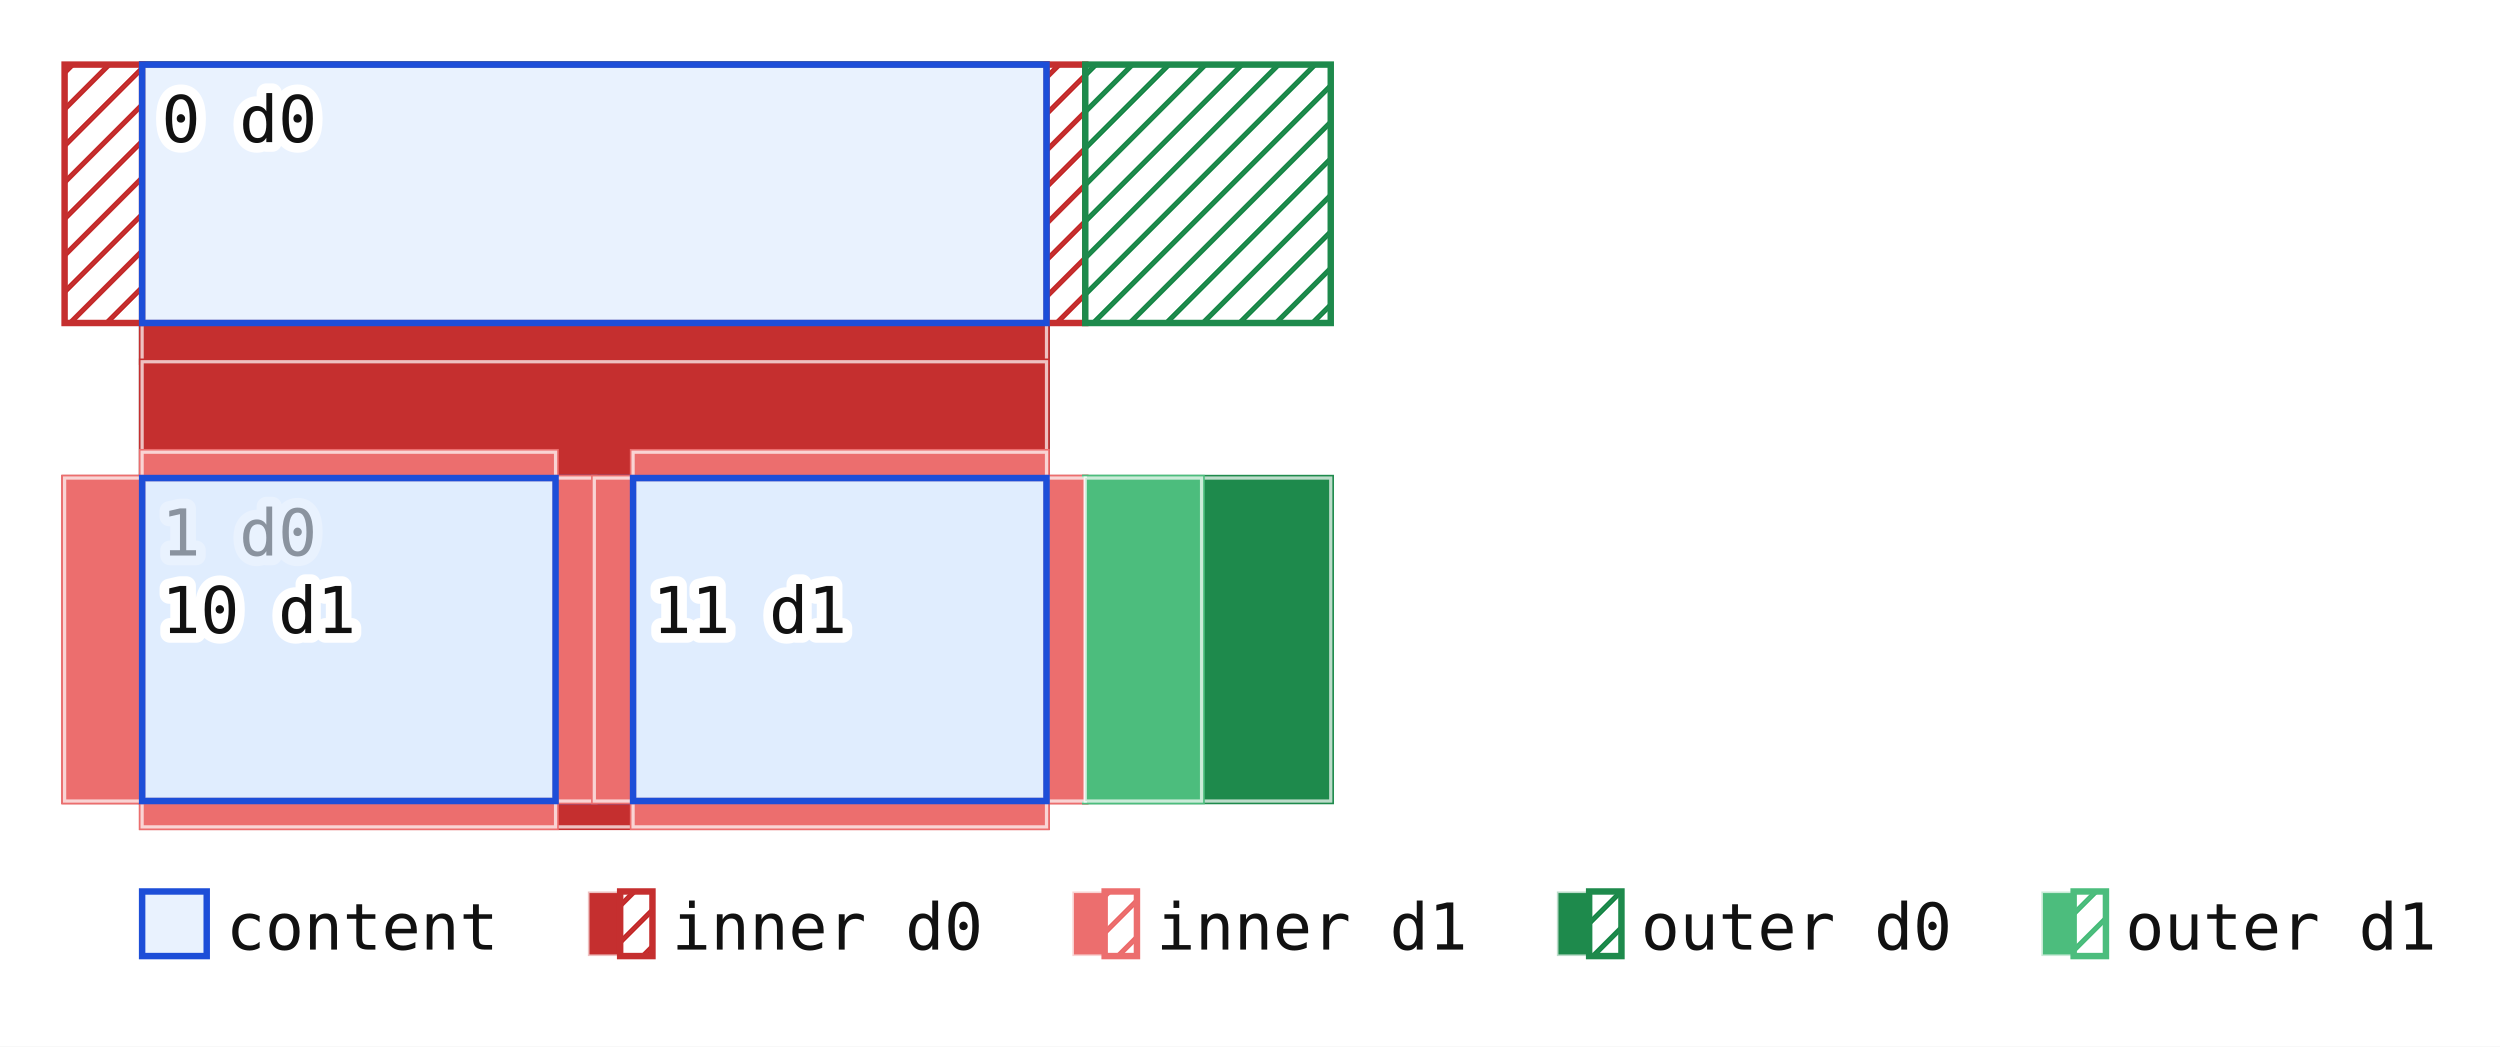
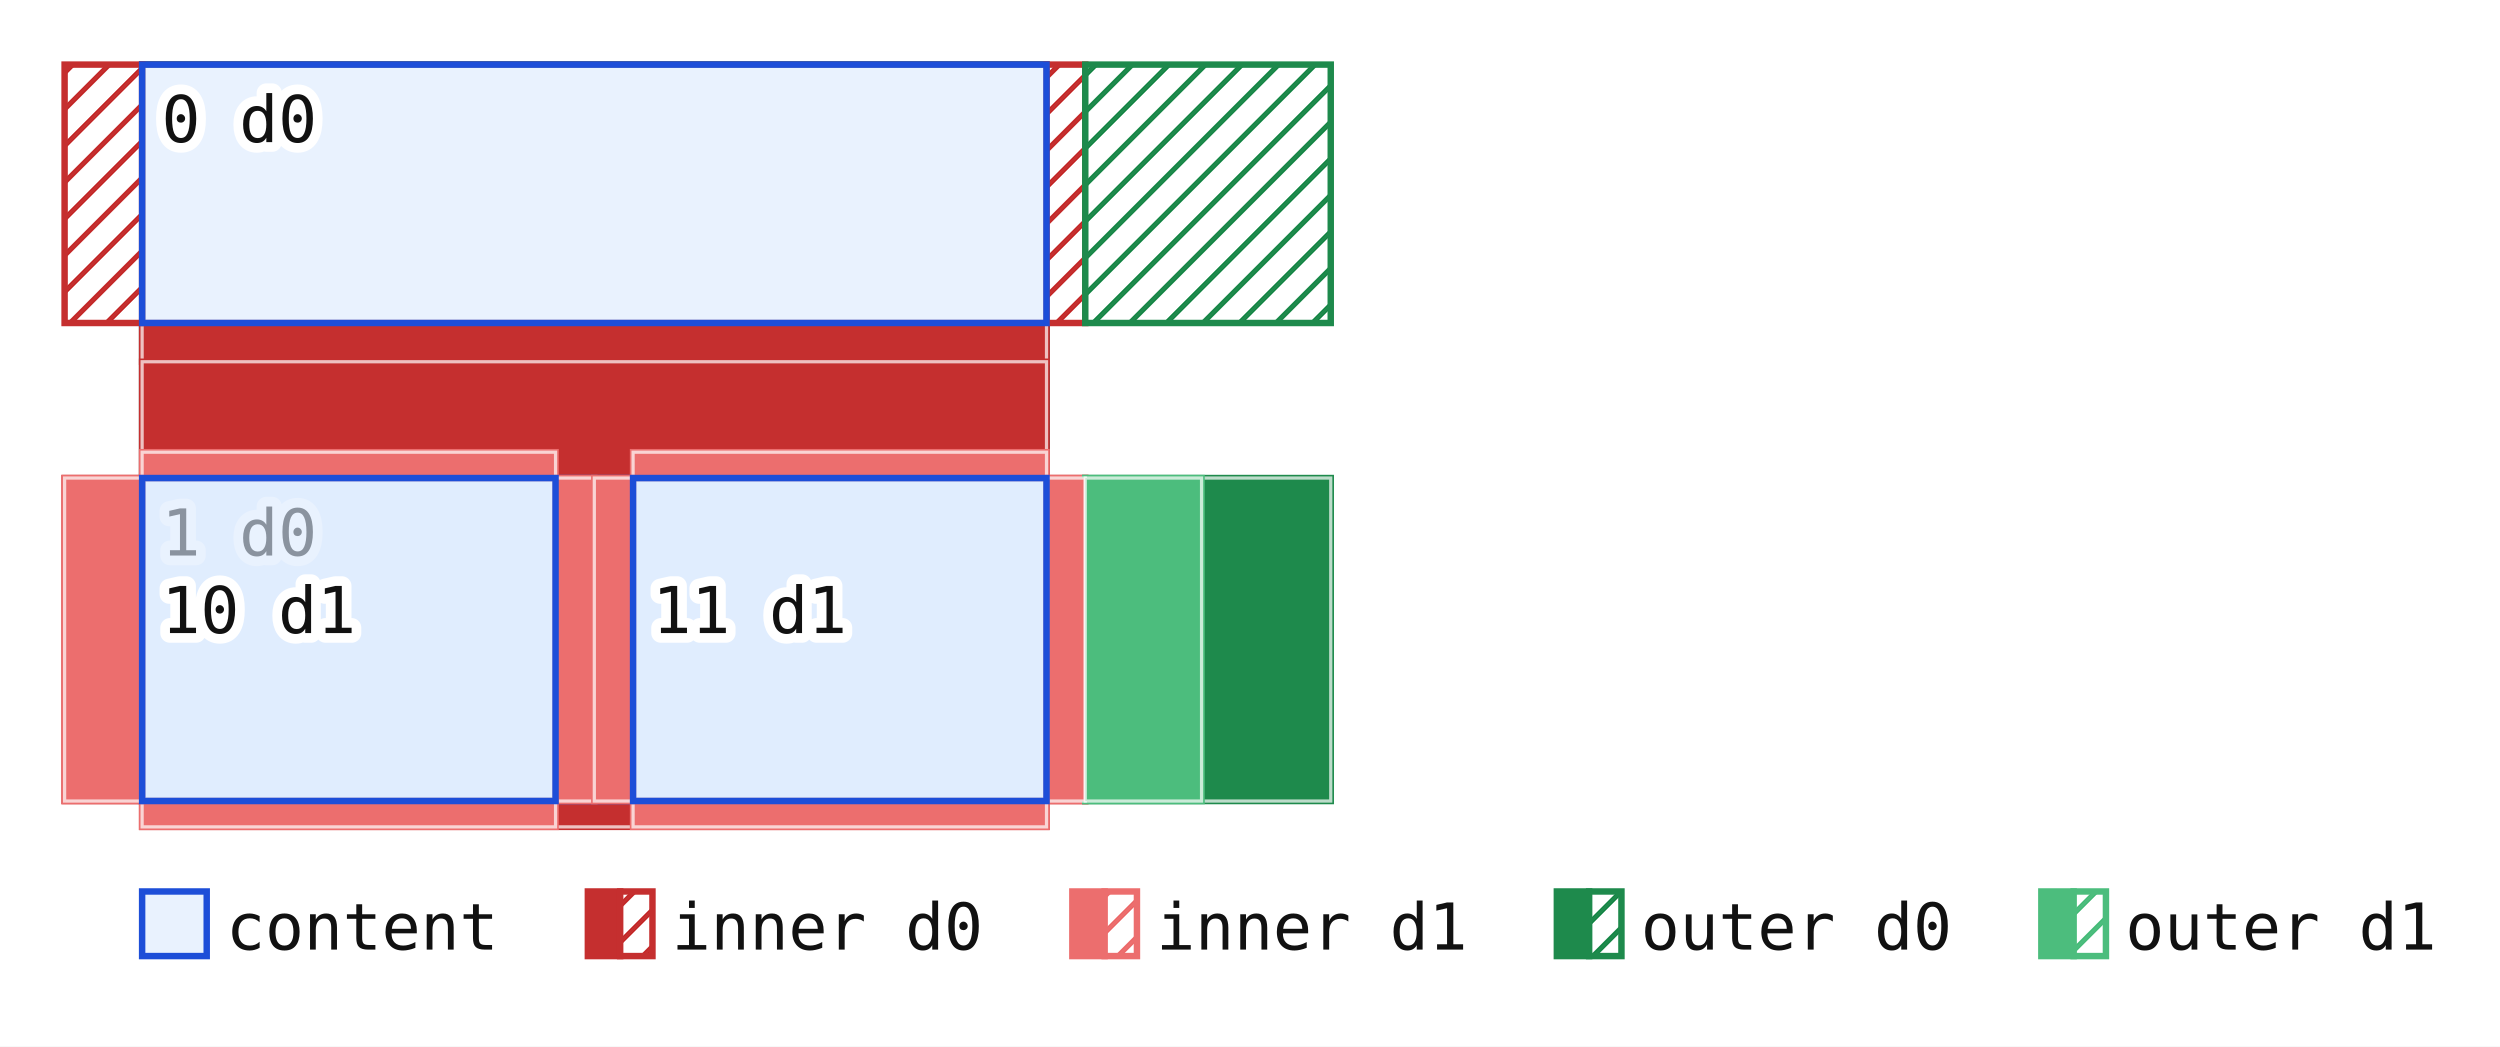
<svg xmlns="http://www.w3.org/2000/svg" viewBox="-22 -10 387 162" font-family="monospace" font-size="10">
  <defs>
    <pattern id="hatch-i0" patternUnits="userSpaceOnUse" width="4" height="4" patternTransform="rotate(45)">
      <rect width="4" height="4" fill="#ffffff" />
      <line x1="0" y1="0" x2="0" y2="4" stroke="#c52f2f" stroke-width="1.6" />
    </pattern>
    <pattern id="hatch-i1" patternUnits="userSpaceOnUse" width="4" height="4" patternTransform="rotate(45)">
      <rect width="4" height="4" fill="#ffffff" />
      <line x1="0" y1="0" x2="0" y2="4" stroke="#ec6e6e" stroke-width="1.6" />
    </pattern>
    <pattern id="hatch-o0" patternUnits="userSpaceOnUse" width="4" height="4" patternTransform="rotate(45)">
      <rect width="4" height="4" fill="#ffffff" />
      <line x1="0" y1="0" x2="0" y2="4" stroke="#1e8a4c" stroke-width="1.6" />
    </pattern>
    <pattern id="hatch-o1" patternUnits="userSpaceOnUse" width="4" height="4" patternTransform="rotate(45)">
      <rect width="4" height="4" fill="#ffffff" />
      <line x1="0" y1="0" x2="0" y2="4" stroke="#4cbd7d" stroke-width="1.6" />
    </pattern>
  </defs>
  <rect x="-22" y="-10" width="387" height="162" fill="#ffffff" />
  <rect x="0" y="0" width="140" height="114" fill="none" stroke="#111111" stroke-width="1" />
  <rect x="140" y="0" width="6" height="40" fill="url(#hatch-i0)" stroke="#c52f2f" stroke-width="1" />
  <rect x="146" y="0" width="38" height="40" fill="url(#hatch-o0)" stroke="#1e8a4c" stroke-width="1" />
  <rect x="0" y="40" width="140" height="6" fill="url(#hatch-i0)" stroke="#c52f2f" stroke-width="1" />
  <rect x="0" y="40" width="140" height="6" fill="#c52f2f" stroke="#ffffff" stroke-width="0.5" stroke-opacity="0.7" />
  <rect x="-12" y="0" width="12" height="40" fill="url(#hatch-i0)" stroke="#c52f2f" stroke-width="1" />
  <rect x="0" y="0" width="140" height="40" fill="#dbeafe" fill-opacity="0.6" stroke="#1d4ed8" />
  <text x="3" y="12" fill="#111111" stroke="#ffffff" stroke-width="3" stroke-linejoin="round" paint-order="stroke">0 d0</text>
  <rect x="0" y="46" width="140" height="18" fill="url(#hatch-i0)" stroke="#c52f2f" stroke-width="1" />
  <rect x="0" y="46" width="140" height="18" fill="#c52f2f" stroke="#ffffff" stroke-width="0.5" stroke-opacity="0.7" />
  <rect x="140" y="64" width="6" height="50" fill="url(#hatch-i0)" stroke="#c52f2f" stroke-width="1" />
  <rect x="146" y="64" width="38" height="50" fill="url(#hatch-o0)" stroke="#1e8a4c" stroke-width="1" />
  <rect x="140" y="64" width="6" height="50" fill="#c52f2f" stroke="#ffffff" stroke-width="0.5" stroke-opacity="0.7" />
  <rect x="146" y="64" width="38" height="50" fill="#1e8a4c" stroke="#ffffff" stroke-width="0.5" stroke-opacity="0.7" />
  <rect x="0" y="114" width="140" height="4" fill="url(#hatch-i0)" stroke="#c52f2f" stroke-width="1" />
  <rect x="0" y="114" width="140" height="4" fill="#c52f2f" stroke="#ffffff" stroke-width="0.5" stroke-opacity="0.7" />
  <rect x="-12" y="64" width="12" height="50" fill="url(#hatch-i0)" stroke="#c52f2f" stroke-width="1" />
  <rect x="-12" y="64" width="12" height="50" fill="#c52f2f" stroke="#ffffff" stroke-width="0.5" stroke-opacity="0.7" />
  <rect x="0" y="64" width="140" height="50" fill="#dbeafe" fill-opacity="0.6" stroke="#1d4ed8" />
  <text x="3" y="76" fill="#111111" stroke="#ffffff" stroke-width="3" stroke-linejoin="round" paint-order="stroke">1 d0</text>
  <rect x="0" y="60" width="64" height="4" fill="url(#hatch-i1)" stroke="#ec6e6e" stroke-width="1" />
  <rect x="0" y="60" width="64" height="4" fill="#ec6e6e" stroke="#ffffff" stroke-width="0.5" stroke-opacity="0.7" />
  <rect x="64" y="64" width="6" height="50" fill="url(#hatch-i1)" stroke="#ec6e6e" stroke-width="1" />
  <rect x="64" y="64" width="6" height="50" fill="#ec6e6e" stroke="#ffffff" stroke-width="0.5" stroke-opacity="0.7" />
  <rect x="0" y="114" width="64" height="4" fill="url(#hatch-i1)" stroke="#ec6e6e" stroke-width="1" />
  <rect x="0" y="114" width="64" height="4" fill="#ec6e6e" stroke="#ffffff" stroke-width="0.5" stroke-opacity="0.7" />
  <rect x="-12" y="64" width="12" height="50" fill="url(#hatch-i1)" stroke="#ec6e6e" stroke-width="1" />
  <rect x="-12" y="64" width="12" height="50" fill="#ec6e6e" stroke="#ffffff" stroke-width="0.5" stroke-opacity="0.7" />
  <rect x="0" y="64" width="64" height="50" fill="#dbeafe" fill-opacity="0.6" stroke="#1d4ed8" />
  <text x="3" y="88" fill="#111111" stroke="#ffffff" stroke-width="3" stroke-linejoin="round" paint-order="stroke">10 d1</text>
  <rect x="76" y="60" width="64" height="4" fill="url(#hatch-i1)" stroke="#ec6e6e" stroke-width="1" />
  <rect x="76" y="60" width="64" height="4" fill="#ec6e6e" stroke="#ffffff" stroke-width="0.5" stroke-opacity="0.7" />
  <rect x="140" y="64" width="6" height="50" fill="url(#hatch-i1)" stroke="#ec6e6e" stroke-width="1" />
  <rect x="146" y="64" width="18" height="50" fill="url(#hatch-o1)" stroke="#4cbd7d" stroke-width="1" />
  <rect x="140" y="64" width="6" height="50" fill="#ec6e6e" stroke="#ffffff" stroke-width="0.5" stroke-opacity="0.7" />
  <rect x="146" y="64" width="18" height="50" fill="#4cbd7d" stroke="#ffffff" stroke-width="0.5" stroke-opacity="0.7" />
  <rect x="76" y="114" width="64" height="4" fill="url(#hatch-i1)" stroke="#ec6e6e" stroke-width="1" />
  <rect x="76" y="114" width="64" height="4" fill="#ec6e6e" stroke="#ffffff" stroke-width="0.5" stroke-opacity="0.7" />
  <rect x="70" y="64" width="6" height="50" fill="url(#hatch-i1)" stroke="#ec6e6e" stroke-width="1" />
  <rect x="70" y="64" width="6" height="50" fill="#ec6e6e" stroke="#ffffff" stroke-width="0.5" stroke-opacity="0.7" />
  <rect x="76" y="64" width="64" height="50" fill="#dbeafe" fill-opacity="0.6" stroke="#1d4ed8" />
  <text x="79" y="88" fill="#111111" stroke="#ffffff" stroke-width="3" stroke-linejoin="round" paint-order="stroke">11 d1</text>
  <rect x="0" y="128" width="10" height="10" fill="#dbeafe" fill-opacity="0.6" stroke="#1d4ed8" />
  <text x="13" y="137" fill="#111111" stroke="#ffffff" stroke-width="3" stroke-linejoin="round" paint-order="stroke">content</text>
-   <rect x="69" y="128" width="5" height="10" fill="#c52f2f" stroke="#ffffff" stroke-width="0.5" stroke-opacity="0.7" />
+   <rect x="69" y="128" width="5" height="10" fill="#c52f2f" stroke="#c52f2f" stroke-width="1" />
  <rect x="74" y="128" width="5" height="10" fill="url(#hatch-i0)" stroke="#c52f2f" stroke-width="1" />
  <text x="82" y="137" fill="#111111" stroke="#ffffff" stroke-width="3" stroke-linejoin="round" paint-order="stroke">inner d0</text>
-   <rect x="144" y="128" width="5" height="10" fill="#ec6e6e" stroke="#ffffff" stroke-width="0.5" stroke-opacity="0.7" />
+   <rect x="144" y="128" width="5" height="10" fill="#ec6e6e" stroke="#ec6e6e" stroke-width="1" />
  <rect x="149" y="128" width="5" height="10" fill="url(#hatch-i1)" stroke="#ec6e6e" stroke-width="1" />
  <text x="157" y="137" fill="#111111" stroke="#ffffff" stroke-width="3" stroke-linejoin="round" paint-order="stroke">inner d1</text>
-   <rect x="219" y="128" width="5" height="10" fill="#1e8a4c" stroke="#ffffff" stroke-width="0.5" stroke-opacity="0.7" />
+   <rect x="219" y="128" width="5" height="10" fill="#1e8a4c" stroke="#1e8a4c" stroke-width="1" />
  <rect x="224" y="128" width="5" height="10" fill="url(#hatch-o0)" stroke="#1e8a4c" stroke-width="1" />
  <text x="232" y="137" fill="#111111" stroke="#ffffff" stroke-width="3" stroke-linejoin="round" paint-order="stroke">outer d0</text>
-   <rect x="294" y="128" width="5" height="10" fill="#4cbd7d" stroke="#ffffff" stroke-width="0.5" stroke-opacity="0.7" />
+   <rect x="294" y="128" width="5" height="10" fill="#4cbd7d" stroke="#4cbd7d" stroke-width="1" />
  <rect x="299" y="128" width="5" height="10" fill="url(#hatch-o1)" stroke="#4cbd7d" stroke-width="1" />
  <text x="307" y="137" fill="#111111" stroke="#ffffff" stroke-width="3" stroke-linejoin="round" paint-order="stroke">outer d1</text>
</svg>
